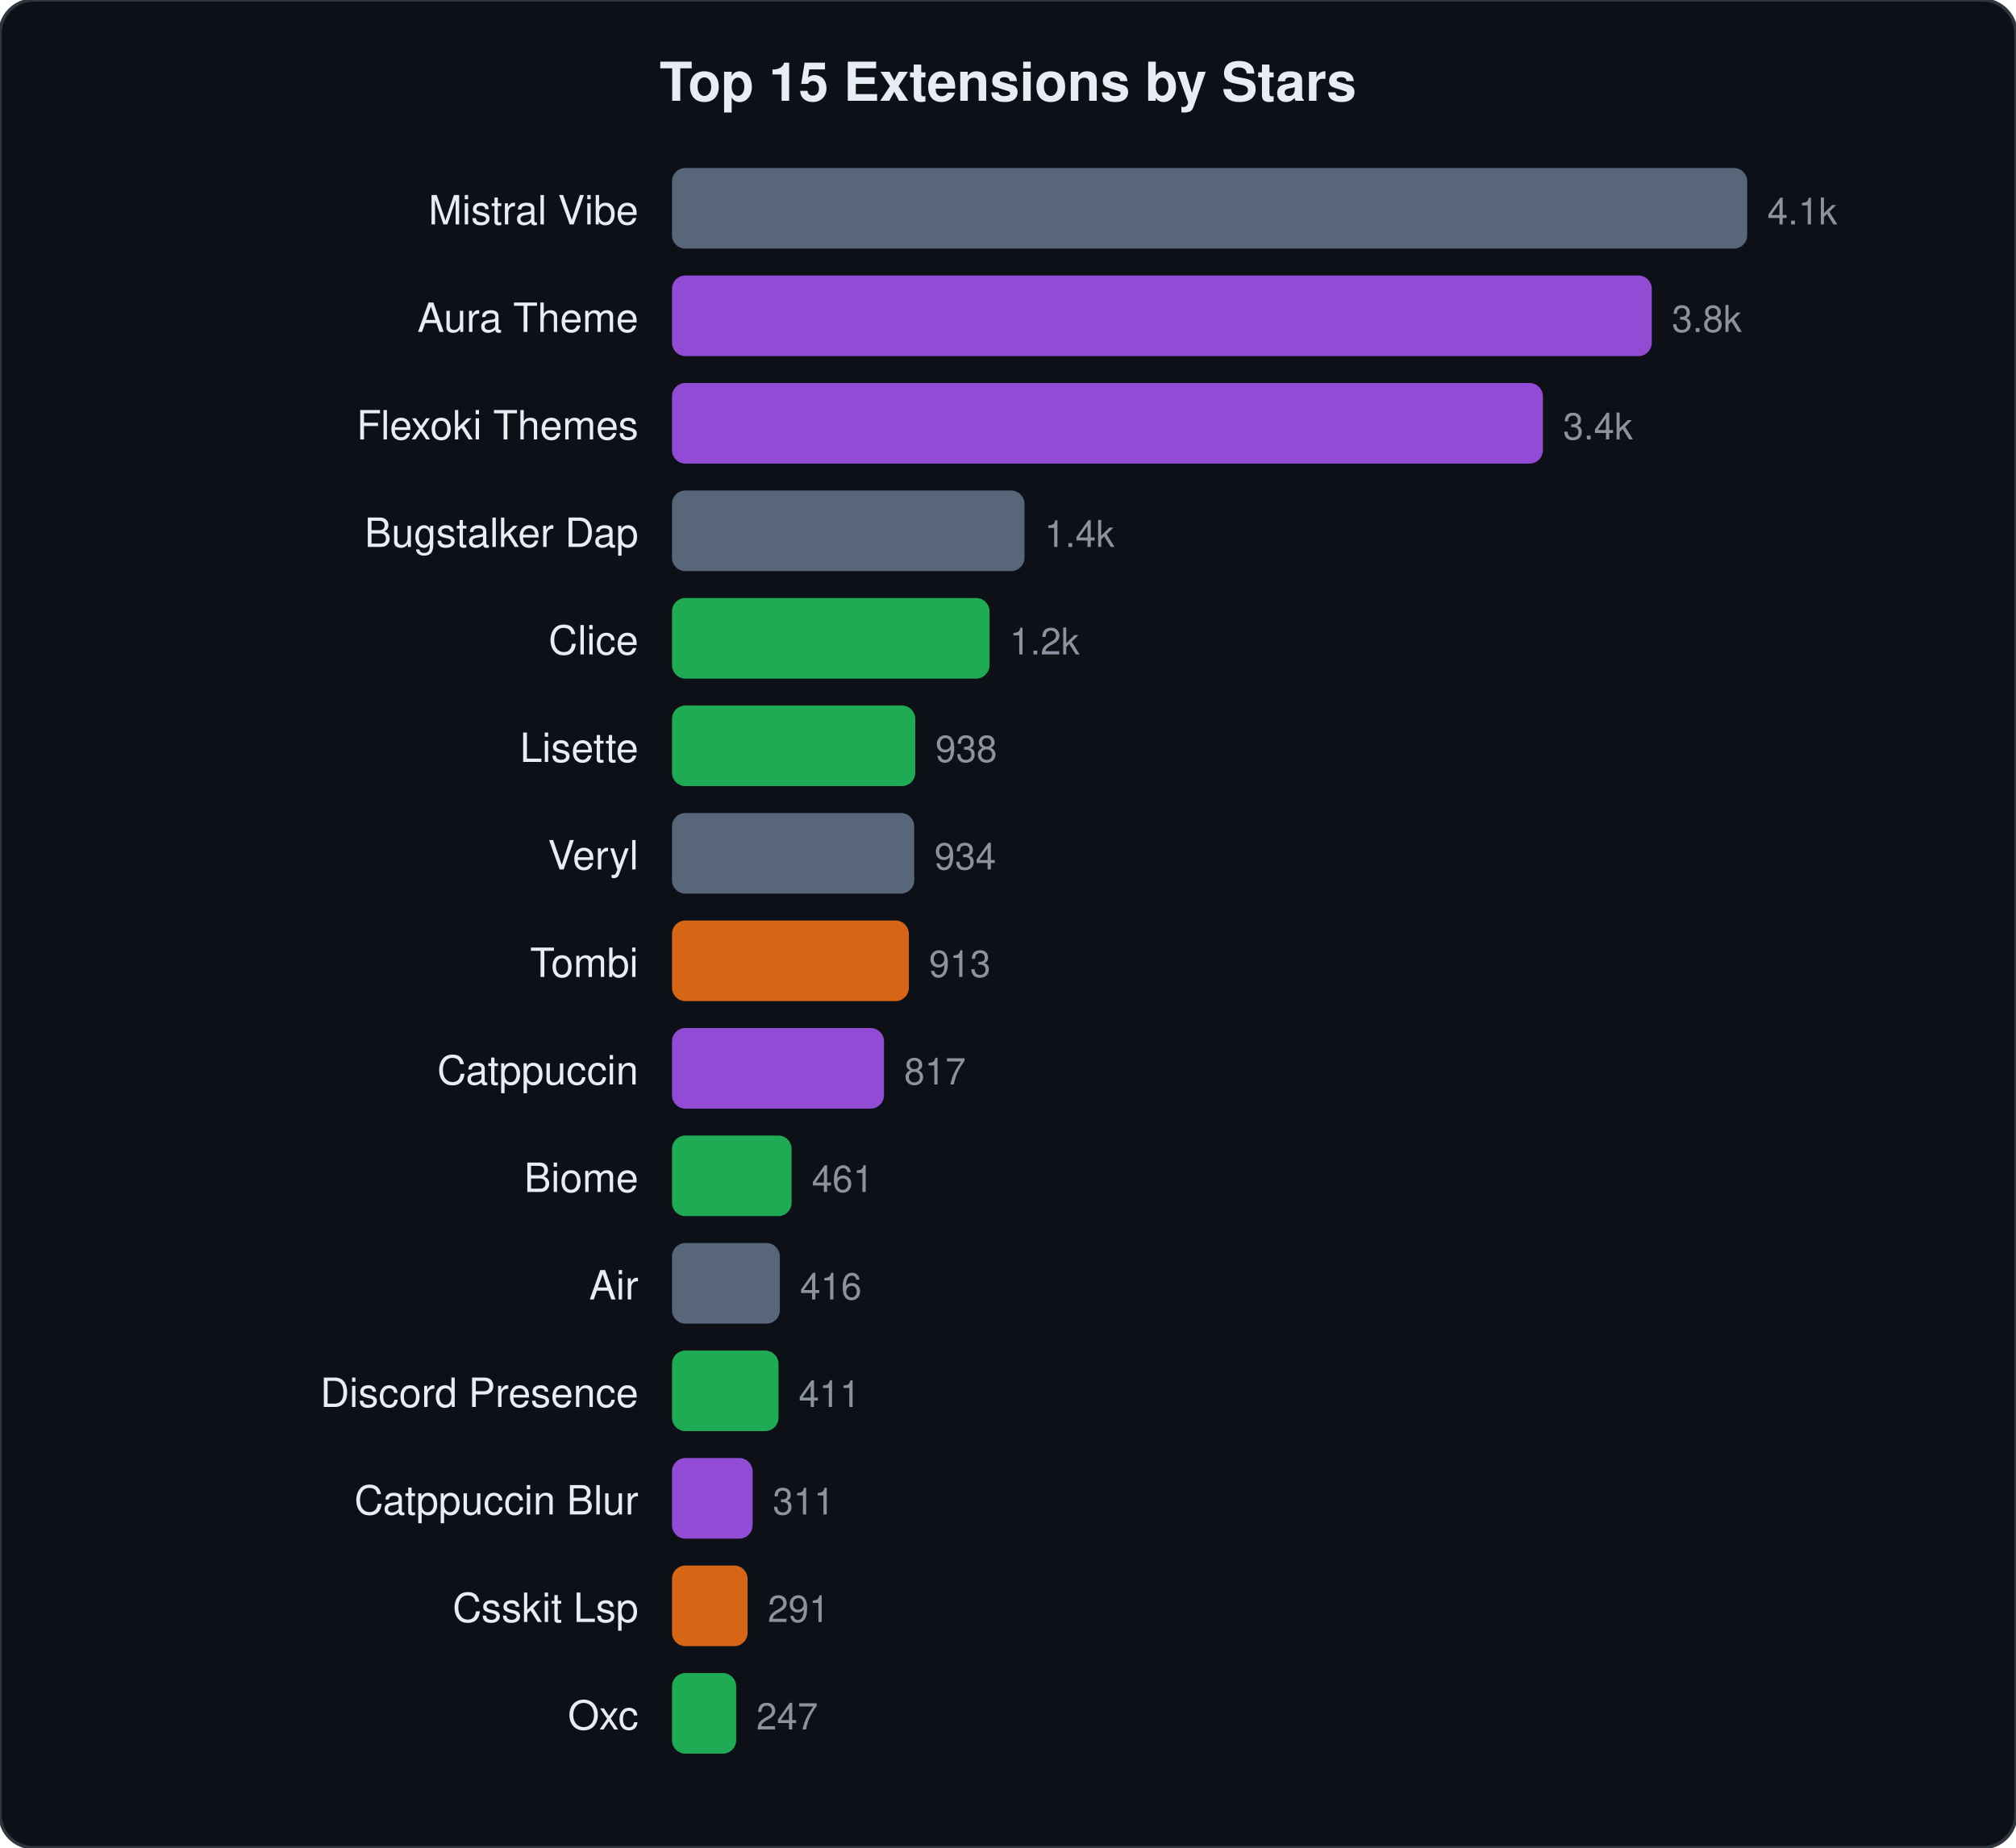
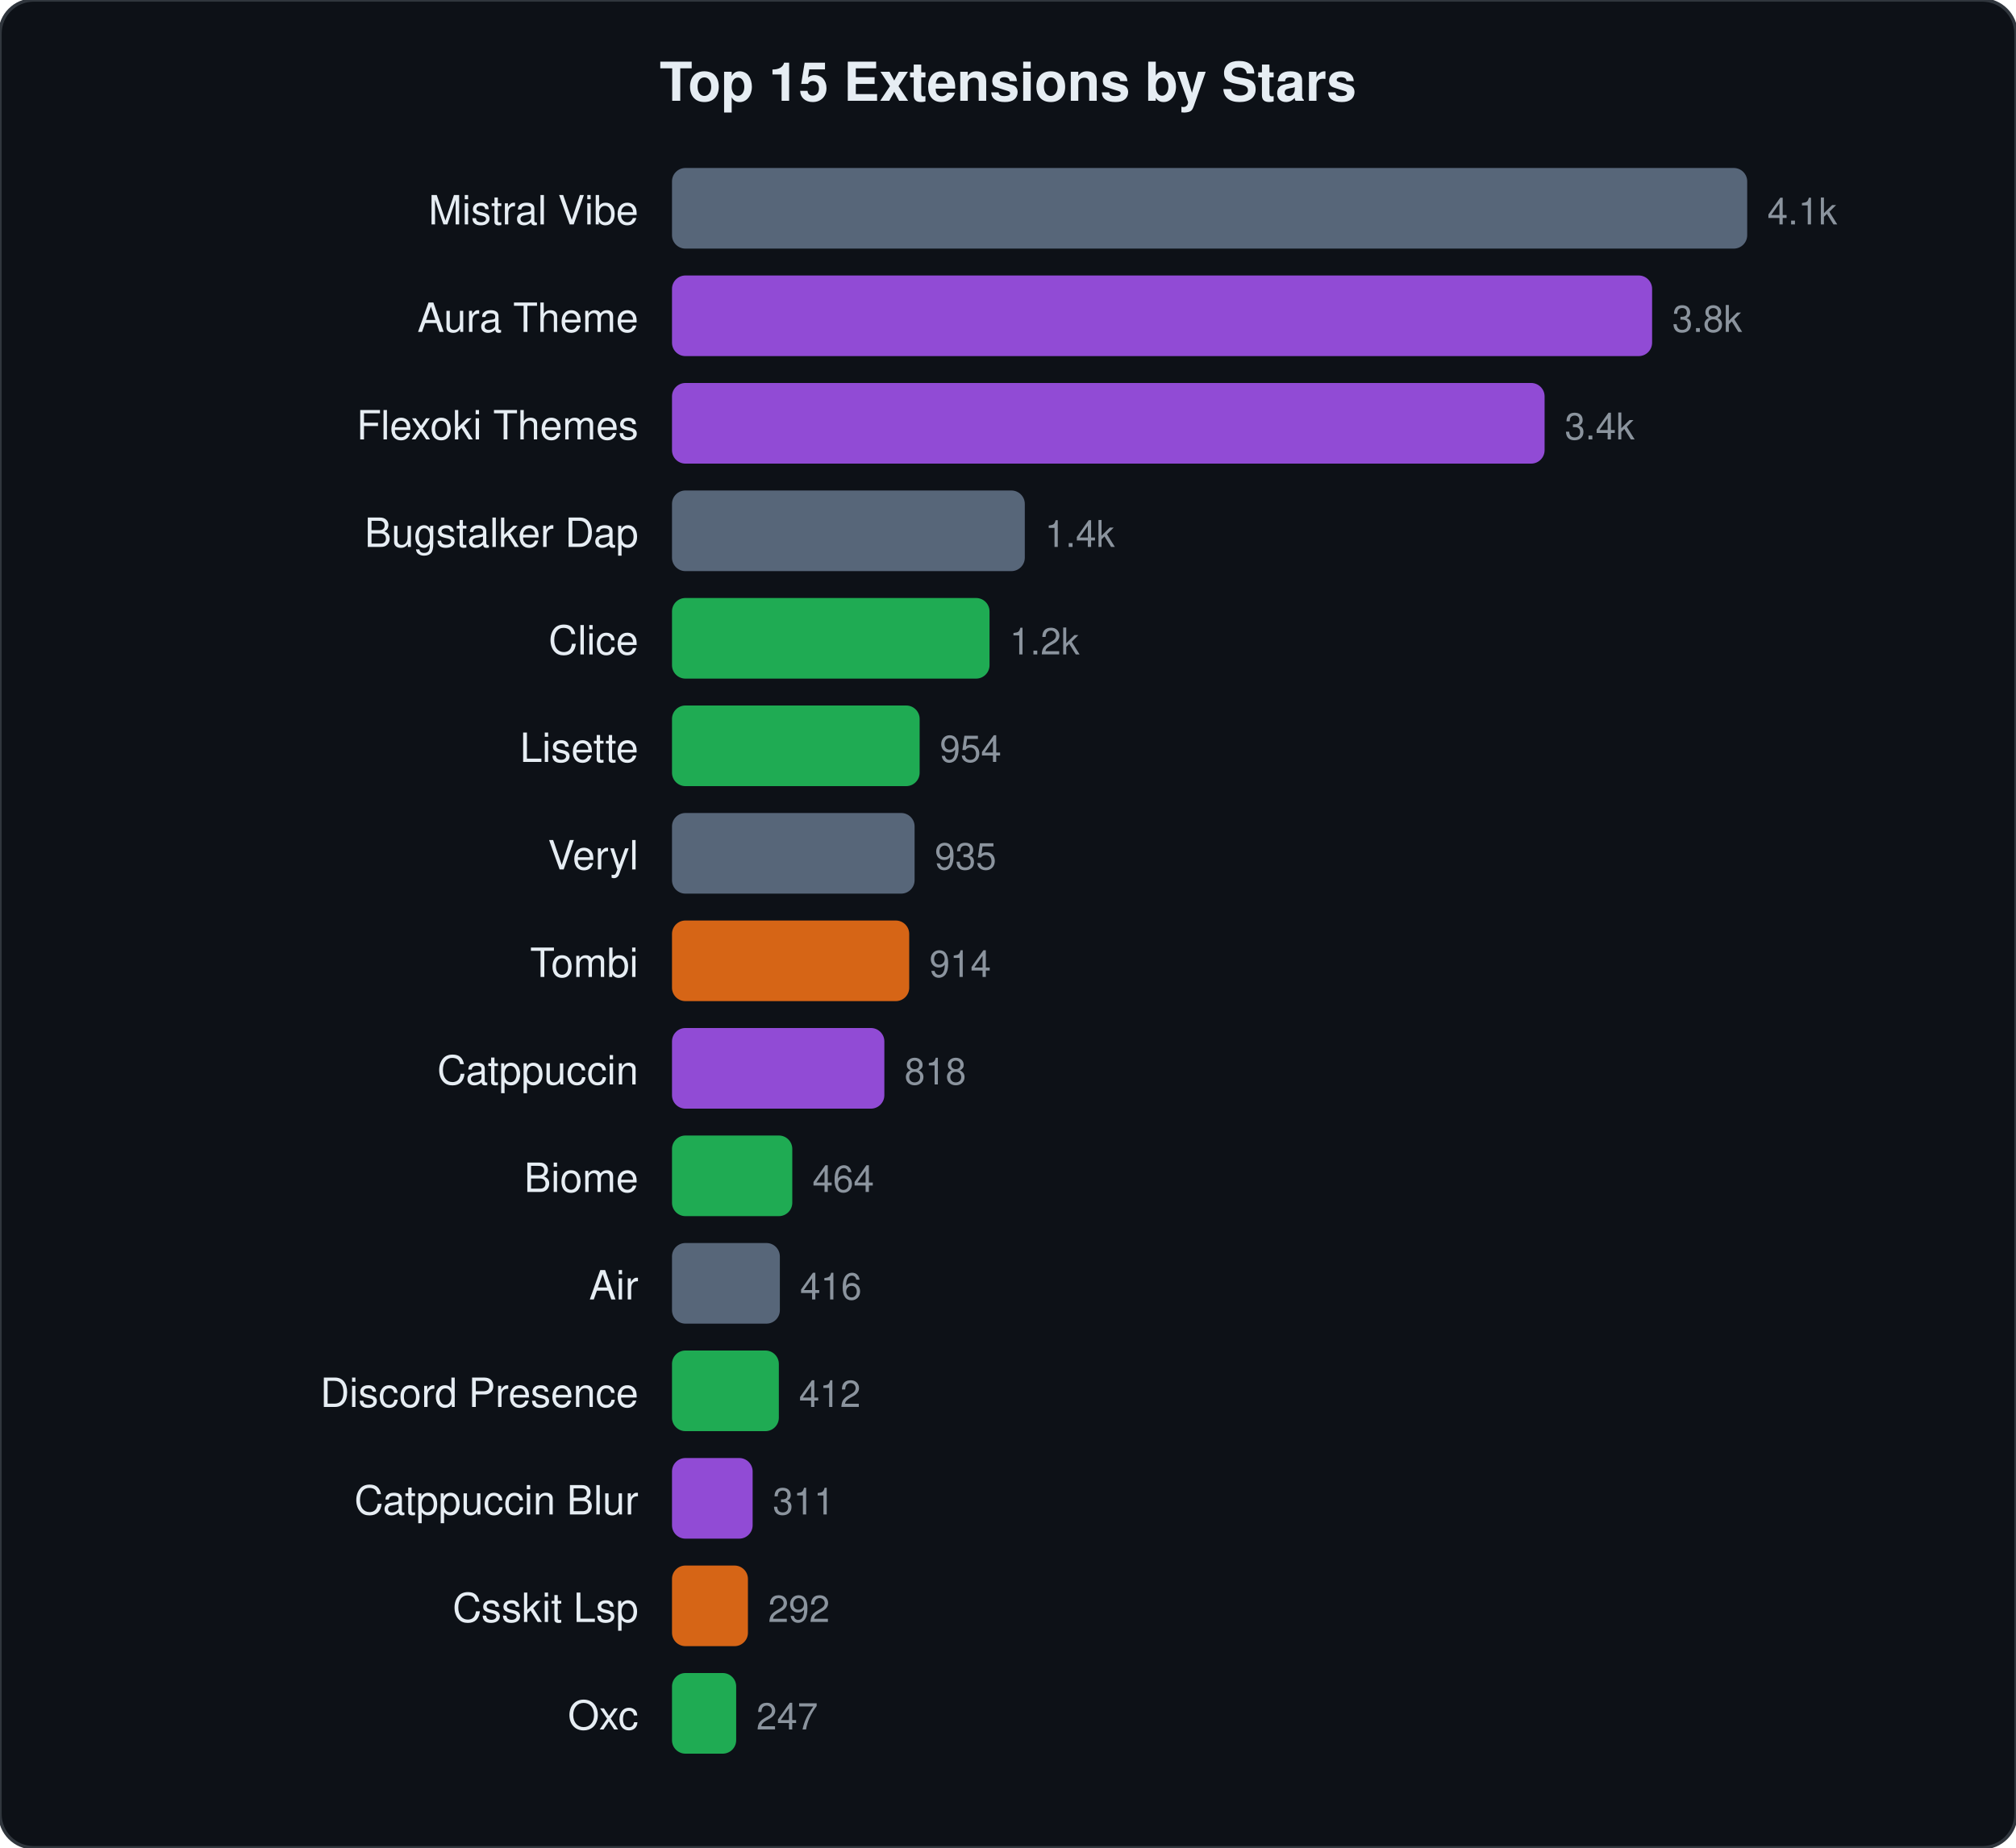
<svg xmlns="http://www.w3.org/2000/svg" viewBox="0 0 600 550" width="600" height="550">
  <style>text{font-family:-apple-system,BlinkMacSystemFont,"Segoe UI",Helvetica,Arial,sans-serif;fill:#e6edf3}.name{font-size:12px}.stars{font-size:11px;fill:#8b949e}.title{font-size:16px;font-weight:600}</style>
  <rect width="600" height="550" rx="10" fill="#0d1117" stroke="#30363d" stroke-width="1" />
  <text x="300" y="30" text-anchor="middle" class="title">Top 15 Extensions by Stars</text>
  <text x="190" y="66.8" text-anchor="end" class="name">Mistral Vibe</text>
  <rect x="200" y="50.0" width="320.0" height="24" rx="4" fill="#64748b" opacity="0.85" />
  <text x="526.0" y="66.8" class="stars">4.1k</text>
  <text x="190" y="98.8" text-anchor="end" class="name">Aura Theme</text>
-   <rect x="200" y="82.0" width="291.6" height="24" rx="4" fill="#a855f7" opacity="0.85" />
-   <text x="497.6" y="98.8" class="stars">3.8k</text>
+   <rect x="200" y="82.0" width="291.7" height="24" rx="4" fill="#a855f7" opacity="0.85" />
+   <text x="497.7" y="98.8" class="stars">3.8k</text>
  <text x="190" y="130.8" text-anchor="end" class="name">Flexoki Themes</text>
-   <rect x="200" y="114.0" width="259.2" height="24" rx="4" fill="#a855f7" opacity="0.85" />
-   <text x="465.2" y="130.8" class="stars">3.4k</text>
+   <rect x="200" y="114.0" width="259.7" height="24" rx="4" fill="#a855f7" opacity="0.85" />
+   <text x="465.7" y="130.8" class="stars">3.4k</text>
  <text x="190" y="162.8" text-anchor="end" class="name">Bugstalker Dap</text>
-   <rect x="200" y="146.0" width="104.9" height="24" rx="4" fill="#64748b" opacity="0.85" />
-   <text x="310.9" y="162.8" class="stars">1.4k</text>
+   <rect x="200" y="146.0" width="105.0" height="24" rx="4" fill="#64748b" opacity="0.85" />
+   <text x="311.0" y="162.8" class="stars">1.4k</text>
  <text x="190" y="194.8" text-anchor="end" class="name">Clice</text>
  <rect x="200" y="178.0" width="94.5" height="24" rx="4" fill="#22c55e" opacity="0.85" />
  <text x="300.5" y="194.8" class="stars">1.2k</text>
  <text x="190" y="226.8" text-anchor="end" class="name">Lisette</text>
-   <rect x="200" y="210.0" width="72.4" height="24" rx="4" fill="#22c55e" opacity="0.85" />
-   <text x="278.4" y="226.8" class="stars">938</text>
+   <rect x="200" y="210.0" width="73.7" height="24" rx="4" fill="#22c55e" opacity="0.85" />
+   <text x="279.7" y="226.8" class="stars">954</text>
  <text x="190" y="258.8" text-anchor="end" class="name">Veryl</text>
-   <rect x="200" y="242.0" width="72.1" height="24" rx="4" fill="#64748b" opacity="0.85" />
-   <text x="278.1" y="258.8" class="stars">934</text>
+   <rect x="200" y="242.0" width="72.2" height="24" rx="4" fill="#64748b" opacity="0.85" />
+   <text x="278.2" y="258.8" class="stars">935</text>
  <text x="190" y="290.8" text-anchor="end" class="name">Tombi</text>
-   <rect x="200" y="274.0" width="70.5" height="24" rx="4" fill="#f97316" opacity="0.85" />
-   <text x="276.5" y="290.8" class="stars">913</text>
+   <rect x="200" y="274.0" width="70.6" height="24" rx="4" fill="#f97316" opacity="0.85" />
+   <text x="276.6" y="290.8" class="stars">914</text>
  <text x="190" y="322.8" text-anchor="end" class="name">Catppuccin</text>
-   <rect x="200" y="306.0" width="63.1" height="24" rx="4" fill="#a855f7" opacity="0.85" />
-   <text x="269.1" y="322.8" class="stars">817</text>
+   <rect x="200" y="306.0" width="63.2" height="24" rx="4" fill="#a855f7" opacity="0.85" />
+   <text x="269.2" y="322.8" class="stars">818</text>
  <text x="190" y="354.8" text-anchor="end" class="name">Biome</text>
-   <rect x="200" y="338.0" width="35.6" height="24" rx="4" fill="#22c55e" opacity="0.85" />
-   <text x="241.6" y="354.8" class="stars">461</text>
+   <rect x="200" y="338.0" width="35.8" height="24" rx="4" fill="#22c55e" opacity="0.85" />
+   <text x="241.8" y="354.8" class="stars">464</text>
  <text x="190" y="386.8" text-anchor="end" class="name">Air</text>
  <rect x="200" y="370.0" width="32.1" height="24" rx="4" fill="#64748b" opacity="0.85" />
  <text x="238.1" y="386.8" class="stars">416</text>
  <text x="190" y="418.8" text-anchor="end" class="name">Discord Presence</text>
-   <rect x="200" y="402.0" width="31.7" height="24" rx="4" fill="#22c55e" opacity="0.85" />
-   <text x="237.7" y="418.8" class="stars">411</text>
+   <rect x="200" y="402.0" width="31.8" height="24" rx="4" fill="#22c55e" opacity="0.85" />
+   <text x="237.8" y="418.8" class="stars">412</text>
  <text x="190" y="450.8" text-anchor="end" class="name">Catppuccin Blur</text>
  <rect x="200" y="434.0" width="24.0" height="24" rx="4" fill="#a855f7" opacity="0.85" />
  <text x="230.0" y="450.8" class="stars">311</text>
  <text x="190" y="482.8" text-anchor="end" class="name">Csskit Lsp</text>
-   <rect x="200" y="466.0" width="22.5" height="24" rx="4" fill="#f97316" opacity="0.85" />
-   <text x="228.5" y="482.8" class="stars">291</text>
+   <rect x="200" y="466.0" width="22.6" height="24" rx="4" fill="#f97316" opacity="0.85" />
+   <text x="228.6" y="482.8" class="stars">292</text>
  <text x="190" y="514.8" text-anchor="end" class="name">Oxc</text>
  <rect x="200" y="498.0" width="19.1" height="24" rx="4" fill="#22c55e" opacity="0.85" />
  <text x="225.1" y="514.8" class="stars">247</text>
</svg>
